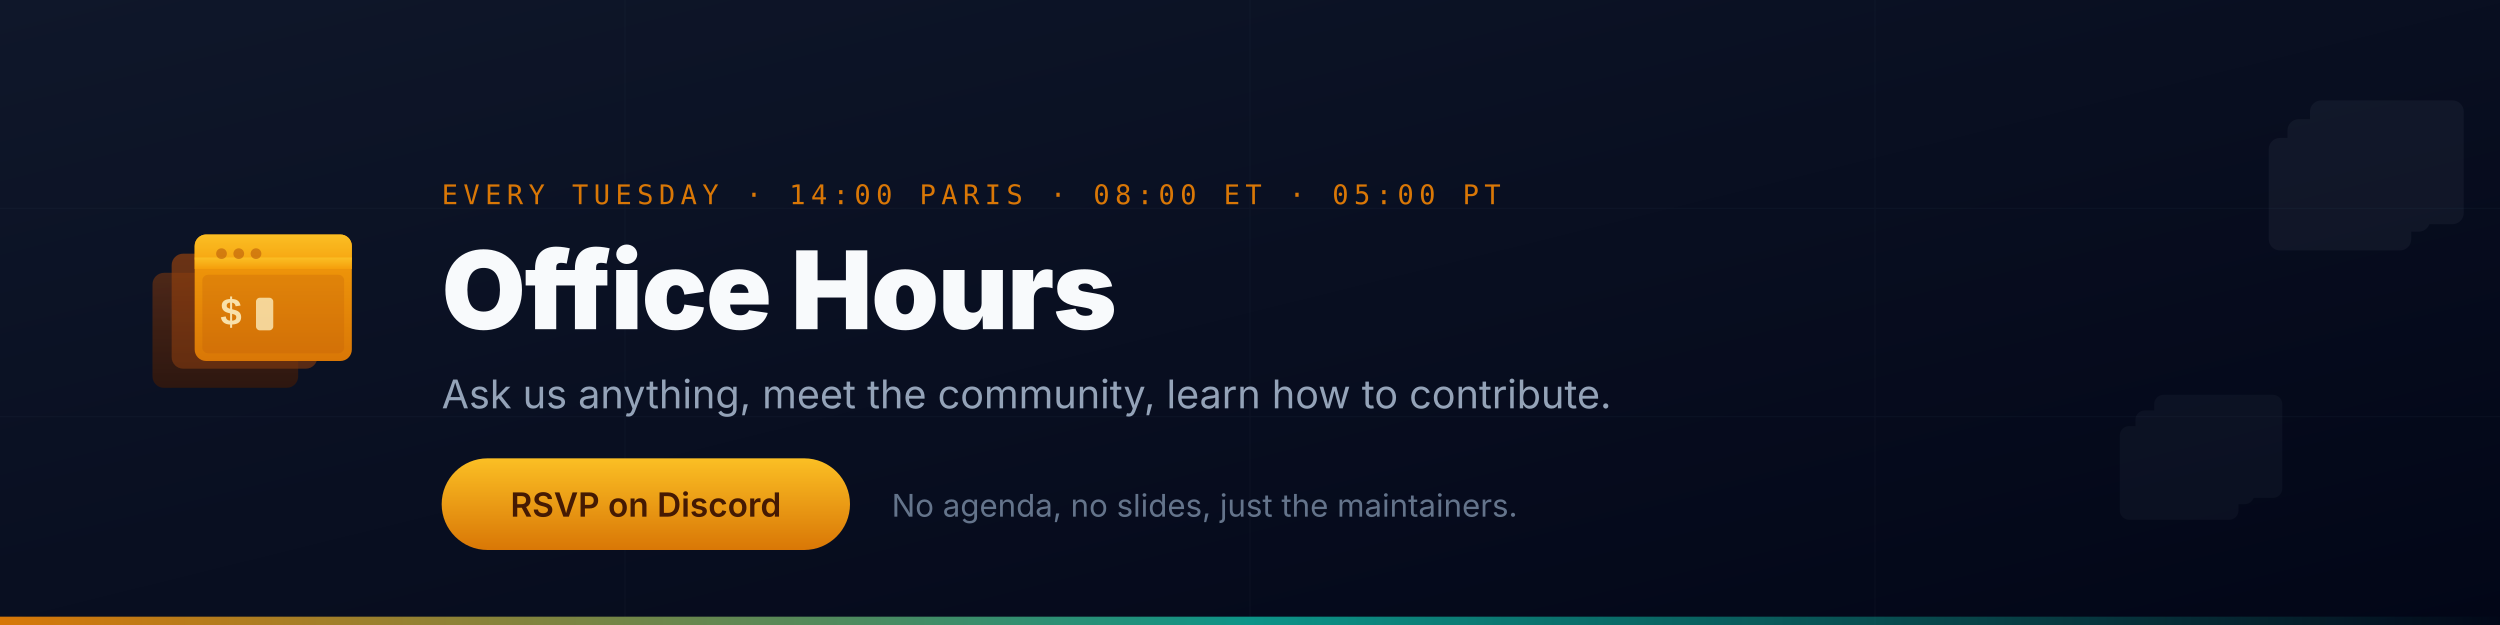
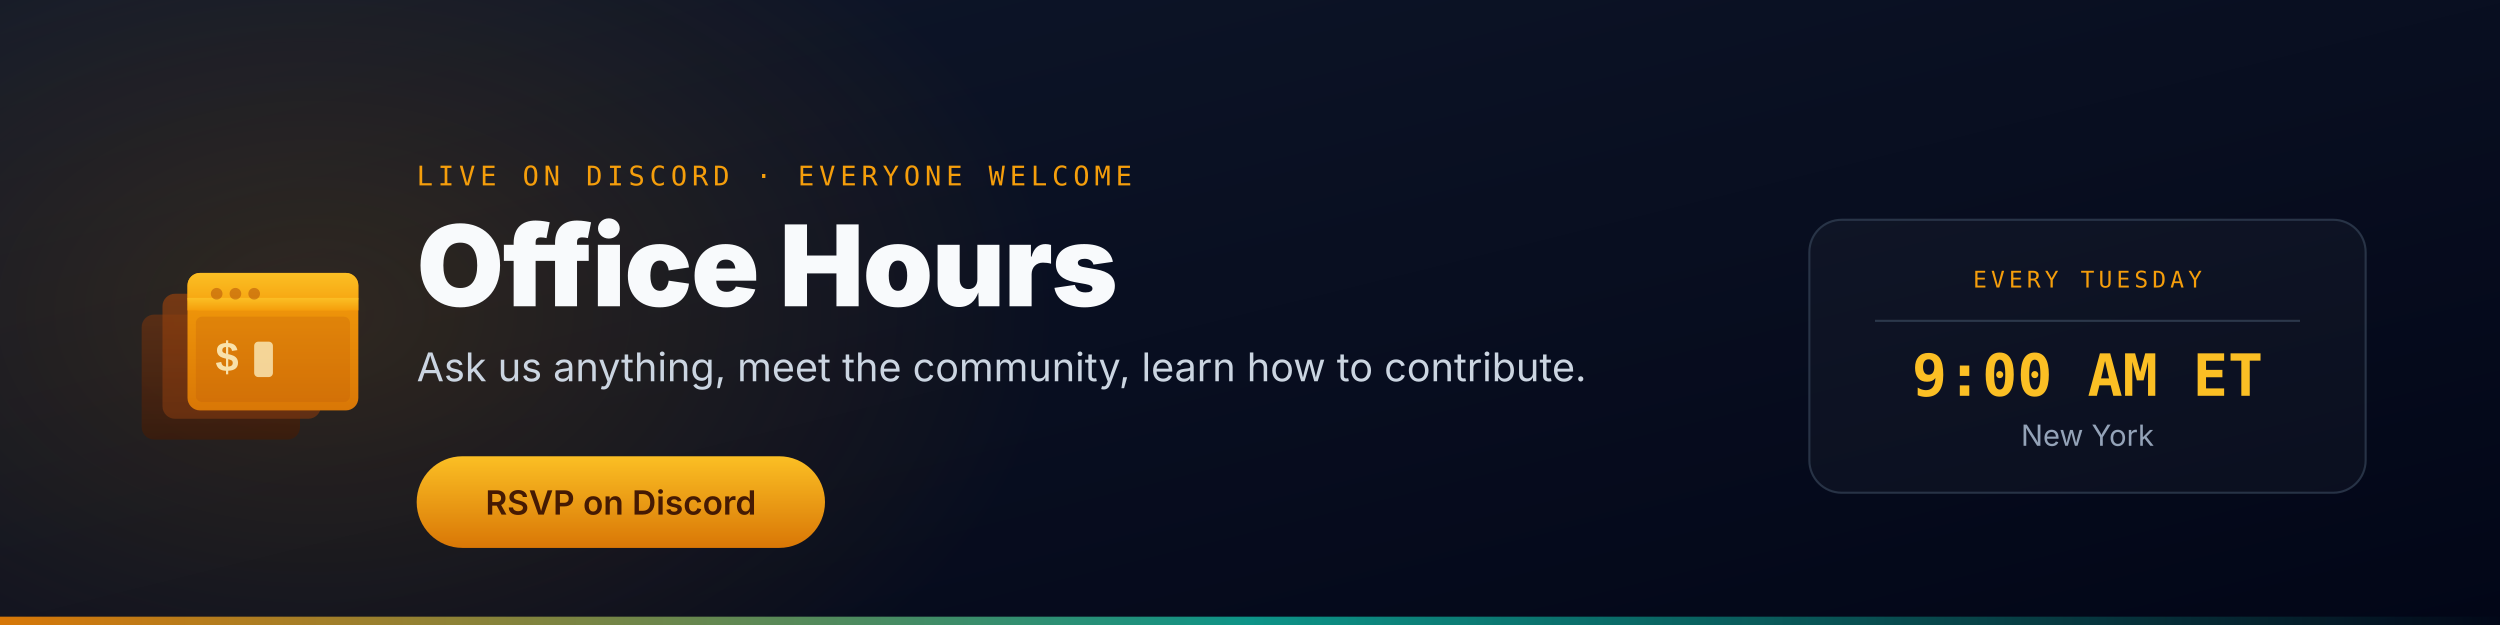
<svg xmlns="http://www.w3.org/2000/svg" width="1200" height="300" viewBox="0 0 1200 300">
  <defs>
    <linearGradient id="bg" x1="0" y1="0" x2="1" y2="1">
      <stop offset="0%" stop-color="#0f172a" />
      <stop offset="100%" stop-color="#020617" />
    </linearGradient>
+     <radialGradient id="glow" cx="0.5" cy="0.5" r="0.5">
+       <stop offset="0%" stop-color="#f59e0b" stop-opacity="0.16" />
+       <stop offset="100%" stop-color="#f59e0b" stop-opacity="0" />
+     </radialGradient>
    <linearGradient id="win-back" x1="0" y1="0" x2="0" y2="1">
      <stop offset="0%" stop-color="#78350f" />
      <stop offset="100%" stop-color="#451a03" />
    </linearGradient>
    <linearGradient id="win-mid" x1="0" y1="0" x2="0" y2="1">
      <stop offset="0%" stop-color="#92400e" />
      <stop offset="100%" stop-color="#78350f" />
    </linearGradient>
    <linearGradient id="win-front" x1="0" y1="0" x2="0" y2="1">
      <stop offset="0%" stop-color="#f59e0b" />
      <stop offset="100%" stop-color="#d97706" />
    </linearGradient>
    <linearGradient id="titlebar" x1="0" y1="0" x2="0" y2="1">
      <stop offset="0%" stop-color="#fbbf24" />
      <stop offset="100%" stop-color="#f59e0b" />
    </linearGradient>
    <linearGradient id="cta" x1="0" y1="0" x2="0" y2="1">
      <stop offset="0%" stop-color="#fbbf24" />
      <stop offset="100%" stop-color="#d97706" />
    </linearGradient>
    <linearGradient id="accent-line" x1="0" y1="0" x2="1" y2="0">
      <stop offset="0%" stop-color="#d97706" />
      <stop offset="50%" stop-color="#0d9488" />
      <stop offset="100%" stop-color="#0d9488" stop-opacity="0" />
    </linearGradient>
  </defs>
  <rect width="1200" height="300" fill="url(#bg)" />
-   <g stroke="#334155" stroke-width="0.5" opacity="0.12">
-     <line x1="0" y1="100" x2="1200" y2="100" />
-     <line x1="0" y1="200" x2="1200" y2="200" />
-     <line x1="300" y1="0" x2="300" y2="300" />
-     <line x1="600" y1="0" x2="600" y2="300" />
-     <line x1="900" y1="0" x2="900" y2="300" />
-   </g>
-   <g transform="translate(1080, 32) scale(0.9)" opacity="0.07">
-     <rect x="10" y="38" width="76" height="60" rx="6" fill="#94a3b8" />
-     <rect x="20" y="28" width="76" height="60" rx="6" fill="#94a3b8" />
-     <rect x="32" y="18" width="82" height="66" rx="6" fill="#94a3b8" />
-   </g>
-   <g transform="translate(1010, 176) scale(0.75)" opacity="0.05">
-     <rect x="10" y="38" width="76" height="60" rx="6" fill="#94a3b8" />
-     <rect x="20" y="28" width="76" height="60" rx="6" fill="#94a3b8" />
-     <rect x="32" y="18" width="82" height="66" rx="6" fill="#94a3b8" />
-   </g>
-   <g transform="translate(64, 96) scale(0.92)">
+   <ellipse cx="150" cy="150" rx="360" ry="240" fill="url(#glow)" />
+   <g transform="translate(58, 113)">
    <rect x="10" y="38" width="76" height="60" rx="6" fill="url(#win-back)" opacity="0.6" />
    <rect x="20" y="28" width="76" height="60" rx="6" fill="url(#win-mid)" opacity="0.7" />
    <rect x="32" y="18" width="82" height="66" rx="6" fill="url(#win-front)" />
    <rect x="32" y="18" width="82" height="18" rx="6" fill="url(#titlebar)" />
    <rect x="32" y="30" width="82" height="6" fill="url(#titlebar)" />
    <circle cx="46" cy="28" r="2.8" fill="#b45309" opacity="0.55" />
    <circle cx="55" cy="28" r="2.8" fill="#b45309" opacity="0.55" />
    <circle cx="64" cy="28" r="2.8" fill="#b45309" opacity="0.55" />
    <rect x="36" y="39" width="74" height="41" rx="3" fill="#b45309" opacity="0.22" />
    <text x="45" y="65" font-family="'JetBrains Mono', 'Courier New', monospace" font-size="20" font-weight="bold" fill="#fef3c7" opacity="0.85">$</text>
    <rect x="64" y="51" width="9" height="17" rx="2" fill="#fef3c7" opacity="0.75" />
  </g>
-   <text x="212" y="98" font-family="'JetBrains Mono', 'SF Mono', monospace" font-size="13" fill="#d97706" letter-spacing="0.2em">EVERY TUESDAY  ·  14:00 PARIS  ·  08:00 ET  ·  05:00 PT</text>
-   <text x="212" y="158" font-family="'Satoshi', 'DM Sans', 'Inter', system-ui, sans-serif" font-size="52" font-weight="900" fill="#f8fafc" letter-spacing="-0.01em">Office Hours</text>
-   <text x="212" y="196" font-family="'DM Sans', 'Inter', system-ui, sans-serif" font-size="19" fill="#94a3b8">Ask us anything, meet the community, learn how to contribute.</text>
-   <g transform="translate(212, 220)">
+   <text x="200" y="89" font-family="'JetBrains Mono', 'SF Mono', monospace" font-size="13" fill="#f59e0b" letter-spacing="0.18em">LIVE ON DISCORD  ·  EVERYONE WELCOME</text>
+   <text x="200" y="147" font-family="'Satoshi', 'DM Sans', 'Inter', system-ui, sans-serif" font-size="54" font-weight="900" fill="#f8fafc" letter-spacing="-0.01em">Office Hours</text>
+   <text x="200" y="183" font-family="'DM Sans', 'Inter', system-ui, sans-serif" font-size="19" fill="#cbd5e1">Ask us anything, meet the community, learn how to contribute.</text>
+   <g transform="translate(200, 219)">
    <rect width="196" height="44" rx="22" fill="url(#cta)" />
    <text x="98" y="28" text-anchor="middle" font-family="'DM Sans', 'Inter', system-ui, sans-serif" font-size="16" font-weight="600" fill="#451a03">RSVP on Discord</text>
  </g>
-   <text x="428" y="248" font-family="'DM Sans', 'Inter', system-ui, sans-serif" font-size="15" fill="#64748b">No agenda, no slides, just the maintainers.</text>
+   <g>
+     <rect x="868" y="105" width="268" height="132" rx="16" fill="#f8fafc" opacity="0.03" />
+     <rect x="868.5" y="105.5" width="267" height="131" rx="15.5" fill="none" stroke="#334155" stroke-width="1" opacity="0.7" />
+     <text x="1002" y="138" text-anchor="middle" font-family="'JetBrains Mono', 'SF Mono', monospace" font-size="11" fill="#f59e0b" letter-spacing="0.18em">EVERY TUESDAY</text>
+     <line x1="900" y1="154" x2="1104" y2="154" stroke="#334155" stroke-width="1" opacity="0.8" />
+     <text x="1002" y="190" text-anchor="middle" font-family="'JetBrains Mono', 'SF Mono', monospace" font-size="28" font-weight="600" fill="#fbbf24">9:00 AM ET</text>
+     <text x="1002" y="214" text-anchor="middle" font-family="'DM Sans', 'Inter', system-ui, sans-serif" font-size="14" fill="#94a3b8">New York</text>
+   </g>
  <rect x="0" y="296" width="1200" height="4" fill="url(#accent-line)" />
</svg>
